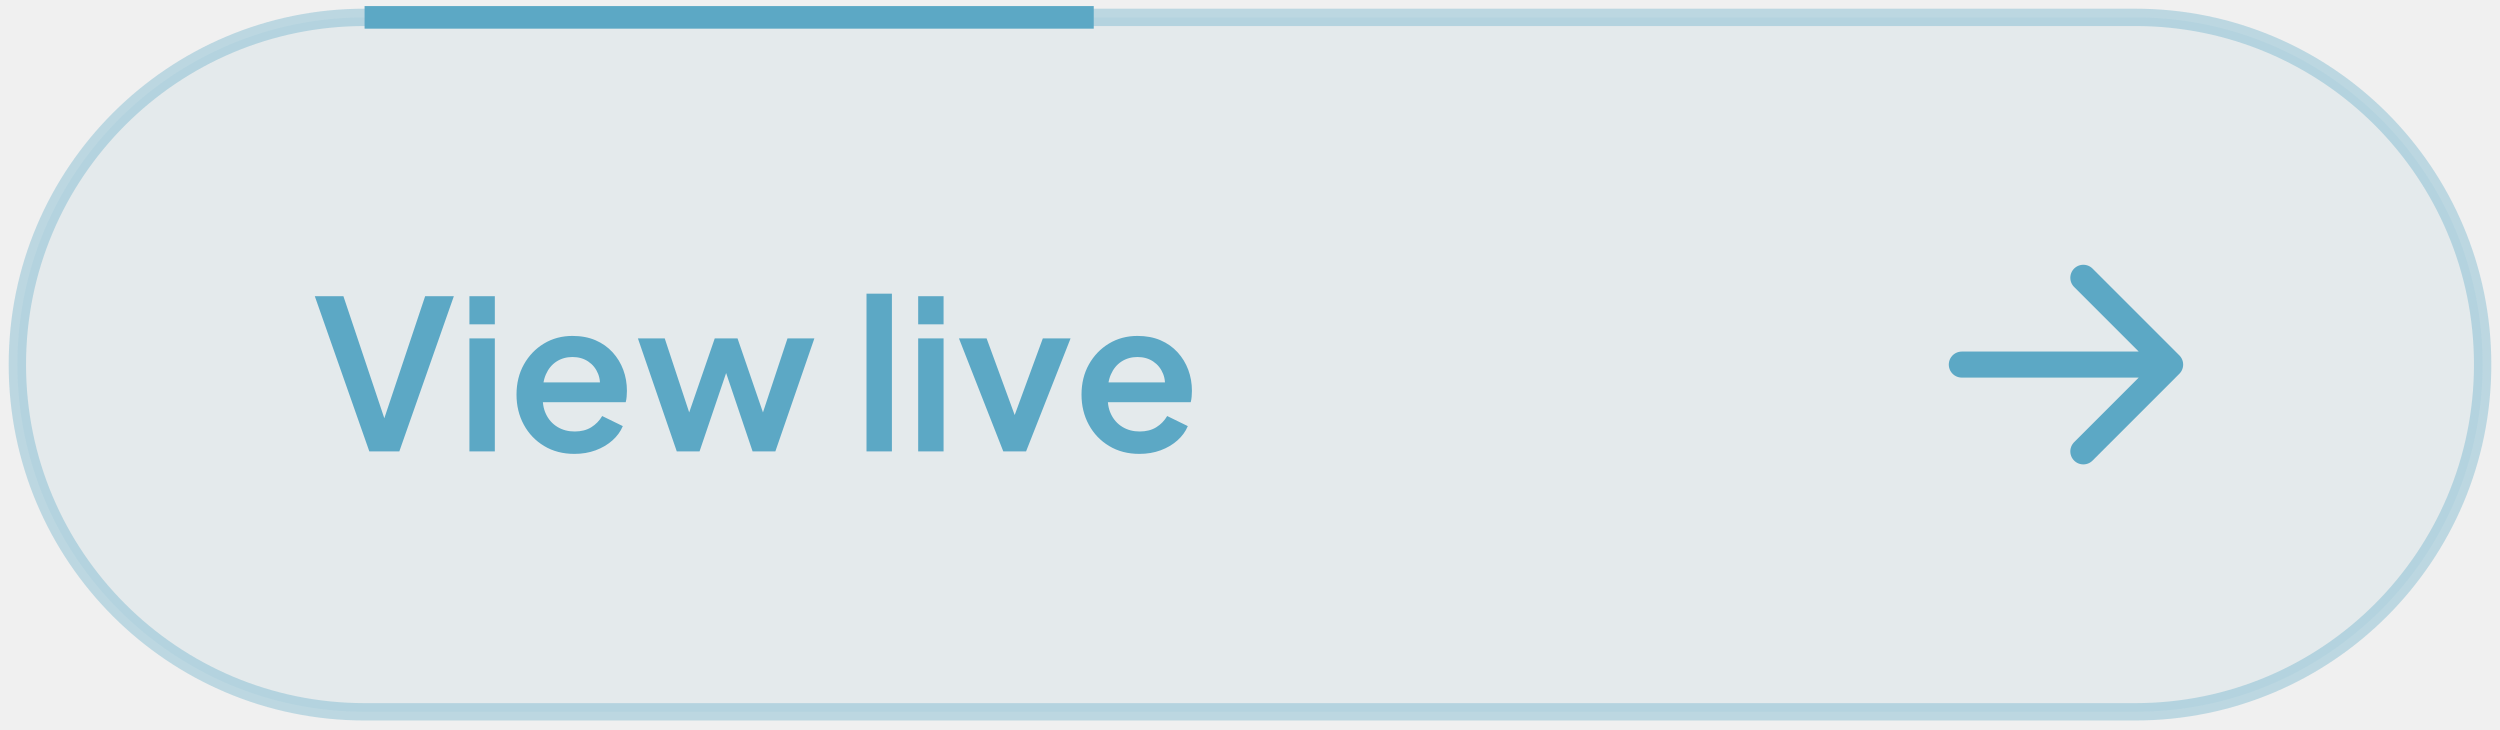
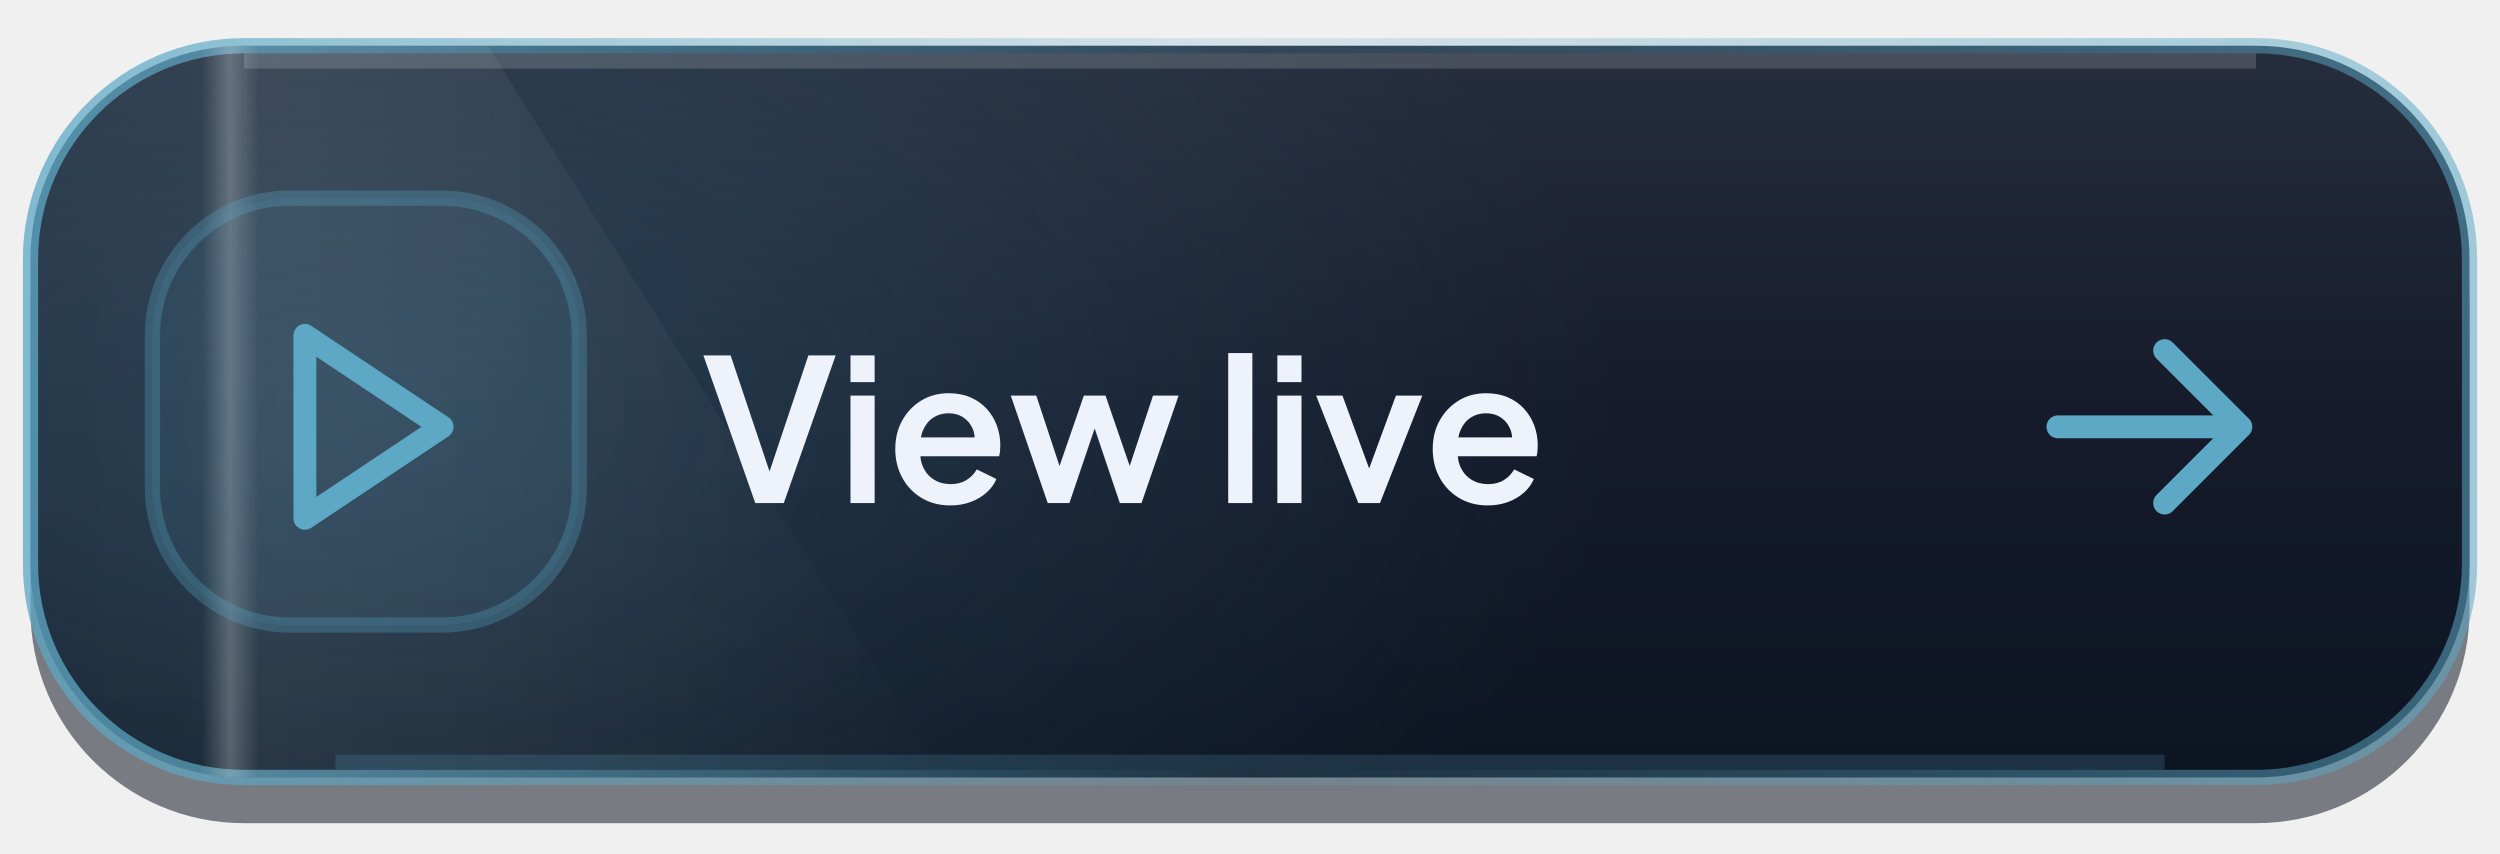
- <svg xmlns="http://www.w3.org/2000/svg" width="144" height="42" viewBox="0 0 144 42" role="img">
-   <style>@keyframes flow{to{stroke-dashoffset:-400}}@keyframes arrow{0%,60%,100%{transform:translateX(0)}75%{transform:translateX(3px)}}.edge{animation:flow 10s linear infinite}.arrow{animation:arrow 5s ease-in-out infinite}@media(prefers-reduced-motion:reduce){*{animation:none!important}}</style>
-   <rect x="1" y="1" width="142" height="40" rx="20" fill="#5CA8C5" fill-opacity=".08" stroke="#5CA8C5" stroke-opacity=".35" />
-   <rect class="edge" x="1" y="1" width="142" height="40" rx="20" fill="none" stroke="#5CA8C5" stroke-width="1.3" stroke-dasharray="42 358" />
-   <g fill="#5CA8C5" aria-label="View live">
-     <path d="M21.273 26.0 18.132 17.06H19.78L22.3 24.578H21.974L24.489 17.06H26.142L23.001 26.0ZM27.039 26.0V19.493H28.502V26.0ZM27.039 18.68V17.06H28.502V18.68ZM33.086 26.144Q32.096 26.144 31.343 25.691Q30.591 25.238 30.171 24.462Q29.751 23.687 29.751 22.73Q29.751 21.75 30.178 20.989Q30.605 20.228 31.333 19.788Q32.061 19.349 32.974 19.349Q33.723 19.349 34.303 19.599Q34.883 19.85 35.285 20.292Q35.688 20.733 35.9 21.302Q36.111 21.87 36.111 22.514Q36.111 22.679 36.095 22.852Q36.08 23.024 36.041 23.165H30.934V22.025H35.209L34.515 22.55Q34.63 21.98 34.451 21.533Q34.272 21.086 33.886 20.825Q33.499 20.564 32.974 20.564Q32.457 20.564 32.056 20.823Q31.654 21.083 31.441 21.57Q31.229 22.056 31.273 22.742Q31.221 23.375 31.448 23.851Q31.675 24.328 32.108 24.591Q32.541 24.854 33.1 24.854Q33.666 24.854 34.06 24.608Q34.453 24.362 34.686 23.963L35.874 24.544Q35.682 25.006 35.275 25.368Q34.867 25.73 34.31 25.937Q33.753 26.144 33.086 26.144ZM38.982 26.0 36.744 19.493H38.289L39.963 24.558L39.423 24.551L41.169 19.493H42.482L44.22 24.551L43.68 24.558L45.359 19.493H46.907L44.661 26.0H43.349L41.583 20.77H42.068L40.294 26.0ZM49.911 26.0V16.916H51.374V26.0ZM52.887 26.0V19.493H54.35V26.0ZM52.887 18.68V17.06H54.35V18.68ZM57.789 26.0 55.236 19.493H56.829L58.739 24.706H58.152L60.066 19.493H61.664L59.102 26.0ZM65.63 26.144Q64.639 26.144 63.887 25.691Q63.135 25.238 62.715 24.462Q62.295 23.687 62.295 22.73Q62.295 21.75 62.722 20.989Q63.149 20.228 63.877 19.788Q64.605 19.349 65.519 19.349Q66.267 19.349 66.847 19.599Q67.427 19.85 67.829 20.292Q68.232 20.733 68.444 21.302Q68.655 21.87 68.655 22.514Q68.655 22.679 68.639 22.852Q68.624 23.024 68.585 23.165H63.479V22.025H67.754L67.059 22.55Q67.175 21.98 66.995 21.533Q66.816 21.086 66.43 20.825Q66.044 20.564 65.519 20.564Q65.001 20.564 64.6 20.823Q64.199 21.083 63.986 21.57Q63.773 22.056 63.818 22.742Q63.765 23.375 63.992 23.851Q64.22 24.328 64.652 24.591Q65.085 24.854 65.645 24.854Q66.21 24.854 66.604 24.608Q66.998 24.362 67.23 23.963L68.418 24.544Q68.226 25.006 67.819 25.368Q67.412 25.73 66.854 25.937Q66.297 26.144 65.63 26.144Z" />
+ <svg xmlns="http://www.w3.org/2000/svg" width="164" height="56" viewBox="0 0 164 56" role="img">
+   <defs>
+     <linearGradient id="surface" x1="0" y1="0" x2="0" y2="1">
+       <stop stop-color="#262D3D" />
+       <stop offset=".5" stop-color="#151B2B" />
+       <stop offset="1" stop-color="#0D1422" />
+     </linearGradient>
+     <linearGradient id="edge">
+       <stop stop-color="#5CA8C5" stop-opacity=".75" />
+       <stop offset=".5" stop-color="#5CA8C5" stop-opacity=".18" />
+       <stop offset="1" stop-color="#5CA8C5" stop-opacity=".55" />
+     </linearGradient>
+     <radialGradient id="light">
+       <stop stop-color="#5CA8C5" stop-opacity=".24" />
+       <stop offset="1" stop-color="#5CA8C5" stop-opacity="0" />
+     </radialGradient>
+     <linearGradient id="sweep">
+       <stop stop-color="white" stop-opacity="0" />
+       <stop offset=".48" stop-color="white" stop-opacity=".03" />
+       <stop offset=".5" stop-color="white" stop-opacity=".28" />
+       <stop offset=".52" stop-color="white" stop-opacity=".08" />
+       <stop offset="1" stop-color="white" stop-opacity="0" />
+     </linearGradient>
+     <clipPath id="clip">
+       <rect x="2" y="3" width="160" height="48" rx="14" />
+     </clipPath>
+   </defs>
+   <style>@keyframes sweep{0%,12%{transform:translateX(-100px)}65%,100%{transform:translateX(264px)}}@keyframes halo{0%,100%{opacity:.45}40%{opacity:1}}@keyframes arrow{0%,35%,100%{transform:translateX(0);opacity:.7}50%{transform:translateX(3px);opacity:1}}.sweep{animation:sweep 7.2s cubic-bezier(.22,.61,.36,1) infinite}.halo{animation:halo 7.2s ease-in-out infinite}.arrow{animation:arrow 7.2s ease-in-out infinite}@media(prefers-reduced-motion:reduce){*{animation:none!important}}</style>
+   <rect x="2" y="6" width="160" height="48" rx="14" fill="#020714" fill-opacity=".5" />
+   <rect x="2" y="3" width="160" height="48" rx="14" fill="url(#surface)" stroke="url(#edge)" />
+   <g clip-path="url(#clip)">
+     <ellipse class="halo" cx="24" cy="27" rx="82" ry="48" fill="url(#light)" />
+     <g class="sweep">
+       <path d="M-32 3h64l30 48H-2z" fill="url(#sweep)" />
+     </g>
+     <path d="M16 4H148" stroke="white" stroke-opacity=".16" />
+     <path d="M22 50H142" stroke="#5CA8C5" stroke-opacity=".2" />
  </g>
-   <path class="arrow" d="M113 21h12m-5-5 5 5-5 5" fill="none" stroke="#5CA8C5" stroke-width="1.5" stroke-linecap="round" stroke-linejoin="round" />
+   <rect x="10" y="13" width="28" height="28" rx="9" fill="#5CA8C5" fill-opacity=".1" stroke="#5CA8C5" stroke-opacity=".3" />
+   <path d="M20 22l9 6-9 6z" fill="none" stroke="#5CA8C5" stroke-width="1.5" stroke-linejoin="round" stroke-linecap="round" />
+   <g aria-label="View live">
+     <path d="M49.546 33.0 46.143 23.315H47.929L50.659 31.459H50.305L53.03 23.315H54.82L51.418 33.0ZM55.792 33.0V25.951H57.377V33.0ZM55.792 25.07V23.315H57.377V25.07ZM62.343 33.156Q61.27 33.156 60.455 32.665Q59.64 32.175 59.185 31.334Q58.73 30.494 58.73 29.457Q58.73 28.396 59.193 27.572Q59.655 26.747 60.444 26.271Q61.233 25.795 62.222 25.795Q63.033 25.795 63.661 26.066Q64.289 26.337 64.726 26.816Q65.162 27.295 65.391 27.91Q65.62 28.526 65.62 29.224Q65.62 29.402 65.603 29.589Q65.586 29.776 65.544 29.929H60.012V28.694H64.644L63.891 29.262Q64.016 28.645 63.822 28.161Q63.628 27.677 63.21 27.394Q62.791 27.111 62.222 27.111Q61.662 27.111 61.227 27.392Q60.792 27.673 60.562 28.201Q60.331 28.728 60.38 29.471Q60.323 30.156 60.569 30.672Q60.815 31.188 61.284 31.473Q61.753 31.759 62.359 31.759Q62.971 31.759 63.398 31.492Q63.825 31.226 64.076 30.793L65.363 31.422Q65.155 31.923 64.714 32.315Q64.273 32.708 63.669 32.932Q63.066 33.156 62.343 33.156ZM68.73 33.0 66.306 25.951H67.98L69.793 31.438L69.208 31.43L71.1 25.951H72.522L74.405 31.43L73.82 31.438L75.638 25.951H77.315L74.883 33.0H73.461L71.548 27.334H72.073L70.152 33.0ZM80.57 33.0V23.159H82.155V33.0ZM83.794 33.0V25.951H85.379V33.0ZM83.794 25.07V23.315H85.379V25.07ZM89.105 33.0 86.339 25.951H88.065L90.133 31.598H89.498L91.572 25.951H93.302L90.527 33.0ZM97.599 33.156Q96.526 33.156 95.711 32.665Q94.896 32.175 94.441 31.334Q93.986 30.494 93.986 29.457Q93.986 28.396 94.449 27.572Q94.911 26.747 95.7 26.271Q96.489 25.795 97.478 25.795Q98.289 25.795 98.917 26.066Q99.545 26.337 99.982 26.816Q100.418 27.295 100.647 27.91Q100.876 28.526 100.876 29.224Q100.876 29.402 100.859 29.589Q100.842 29.776 100.8 29.929H95.268V28.694H99.9L99.147 29.262Q99.272 28.645 99.078 28.161Q98.884 27.677 98.466 27.394Q98.047 27.111 97.478 27.111Q96.918 27.111 96.483 27.392Q96.048 27.673 95.818 28.201Q95.587 28.728 95.636 29.471Q95.579 30.156 95.825 30.672Q96.071 31.188 96.54 31.473Q97.009 31.759 97.615 31.759Q98.228 31.759 98.654 31.492Q99.081 31.226 99.332 30.793L100.62 31.422Q100.412 31.923 99.97 32.315Q99.529 32.708 98.925 32.932Q98.322 33.156 97.599 33.156Z" fill="#EDF2FB" />
+   </g>
+   <path class="arrow" d="M135 28h12m-5-5 5 5-5 5" fill="none" stroke="#5CA8C5" stroke-width="1.5" stroke-linecap="round" stroke-linejoin="round" />
</svg>
